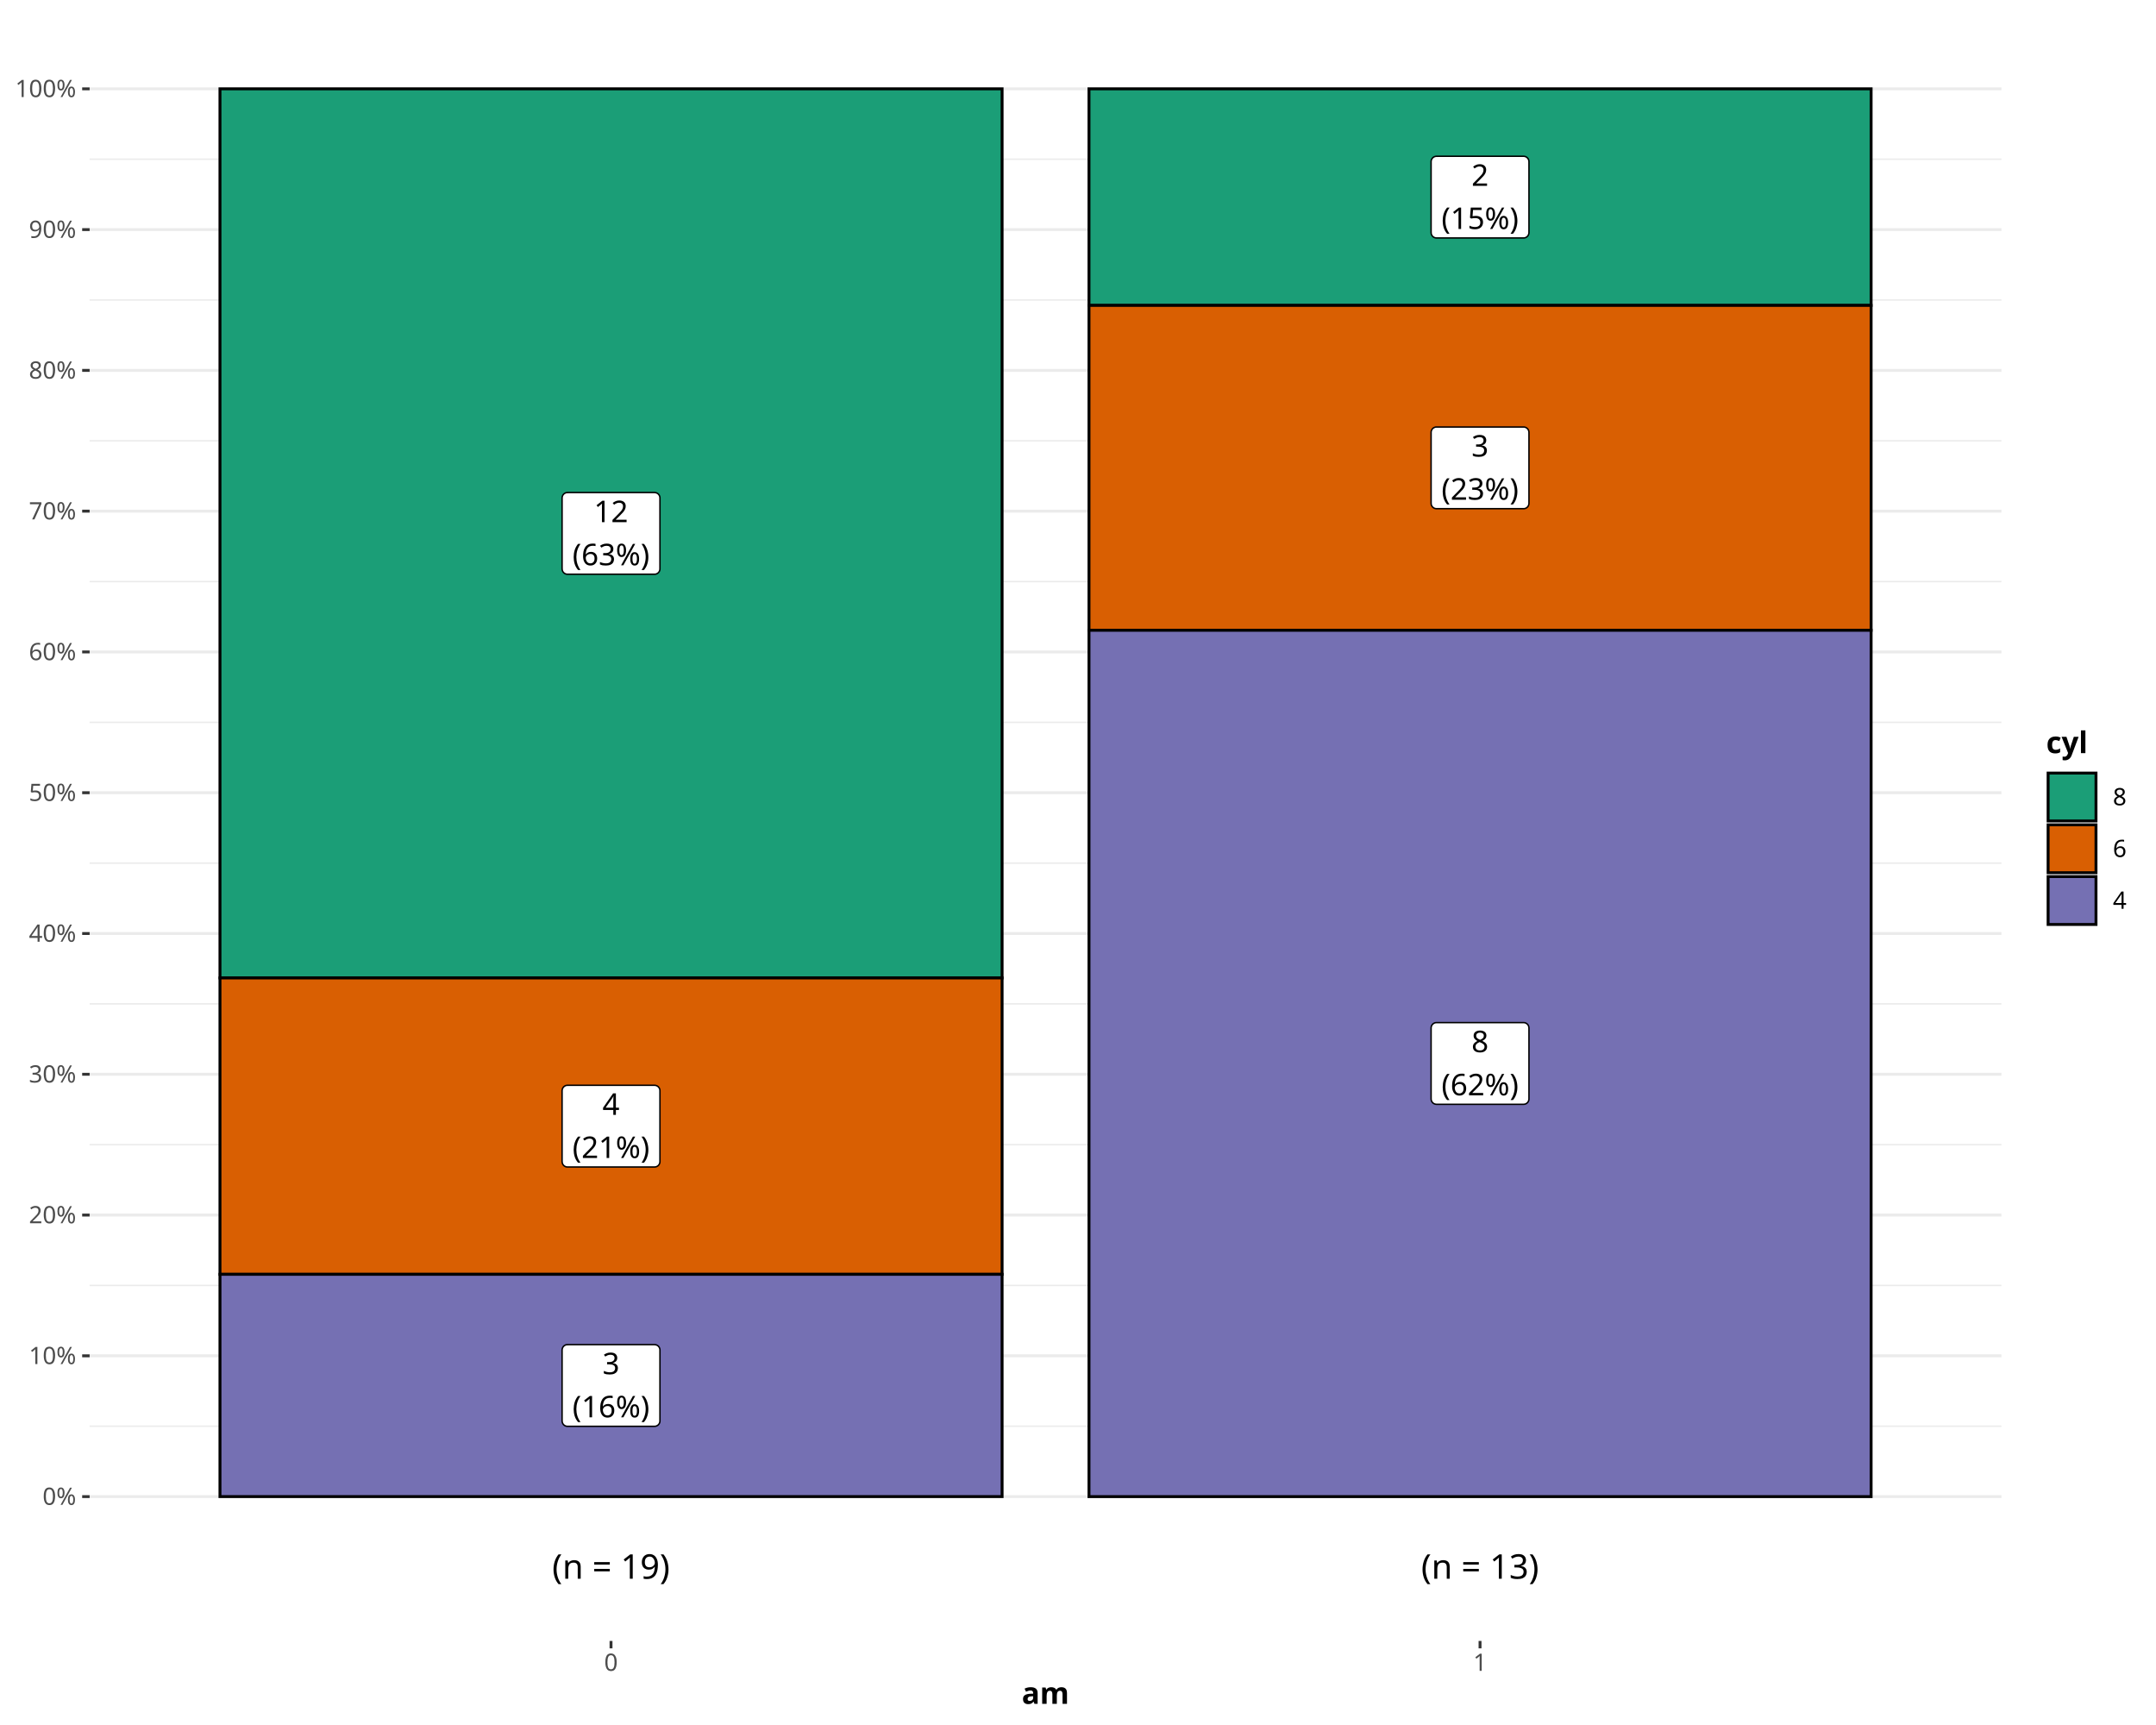
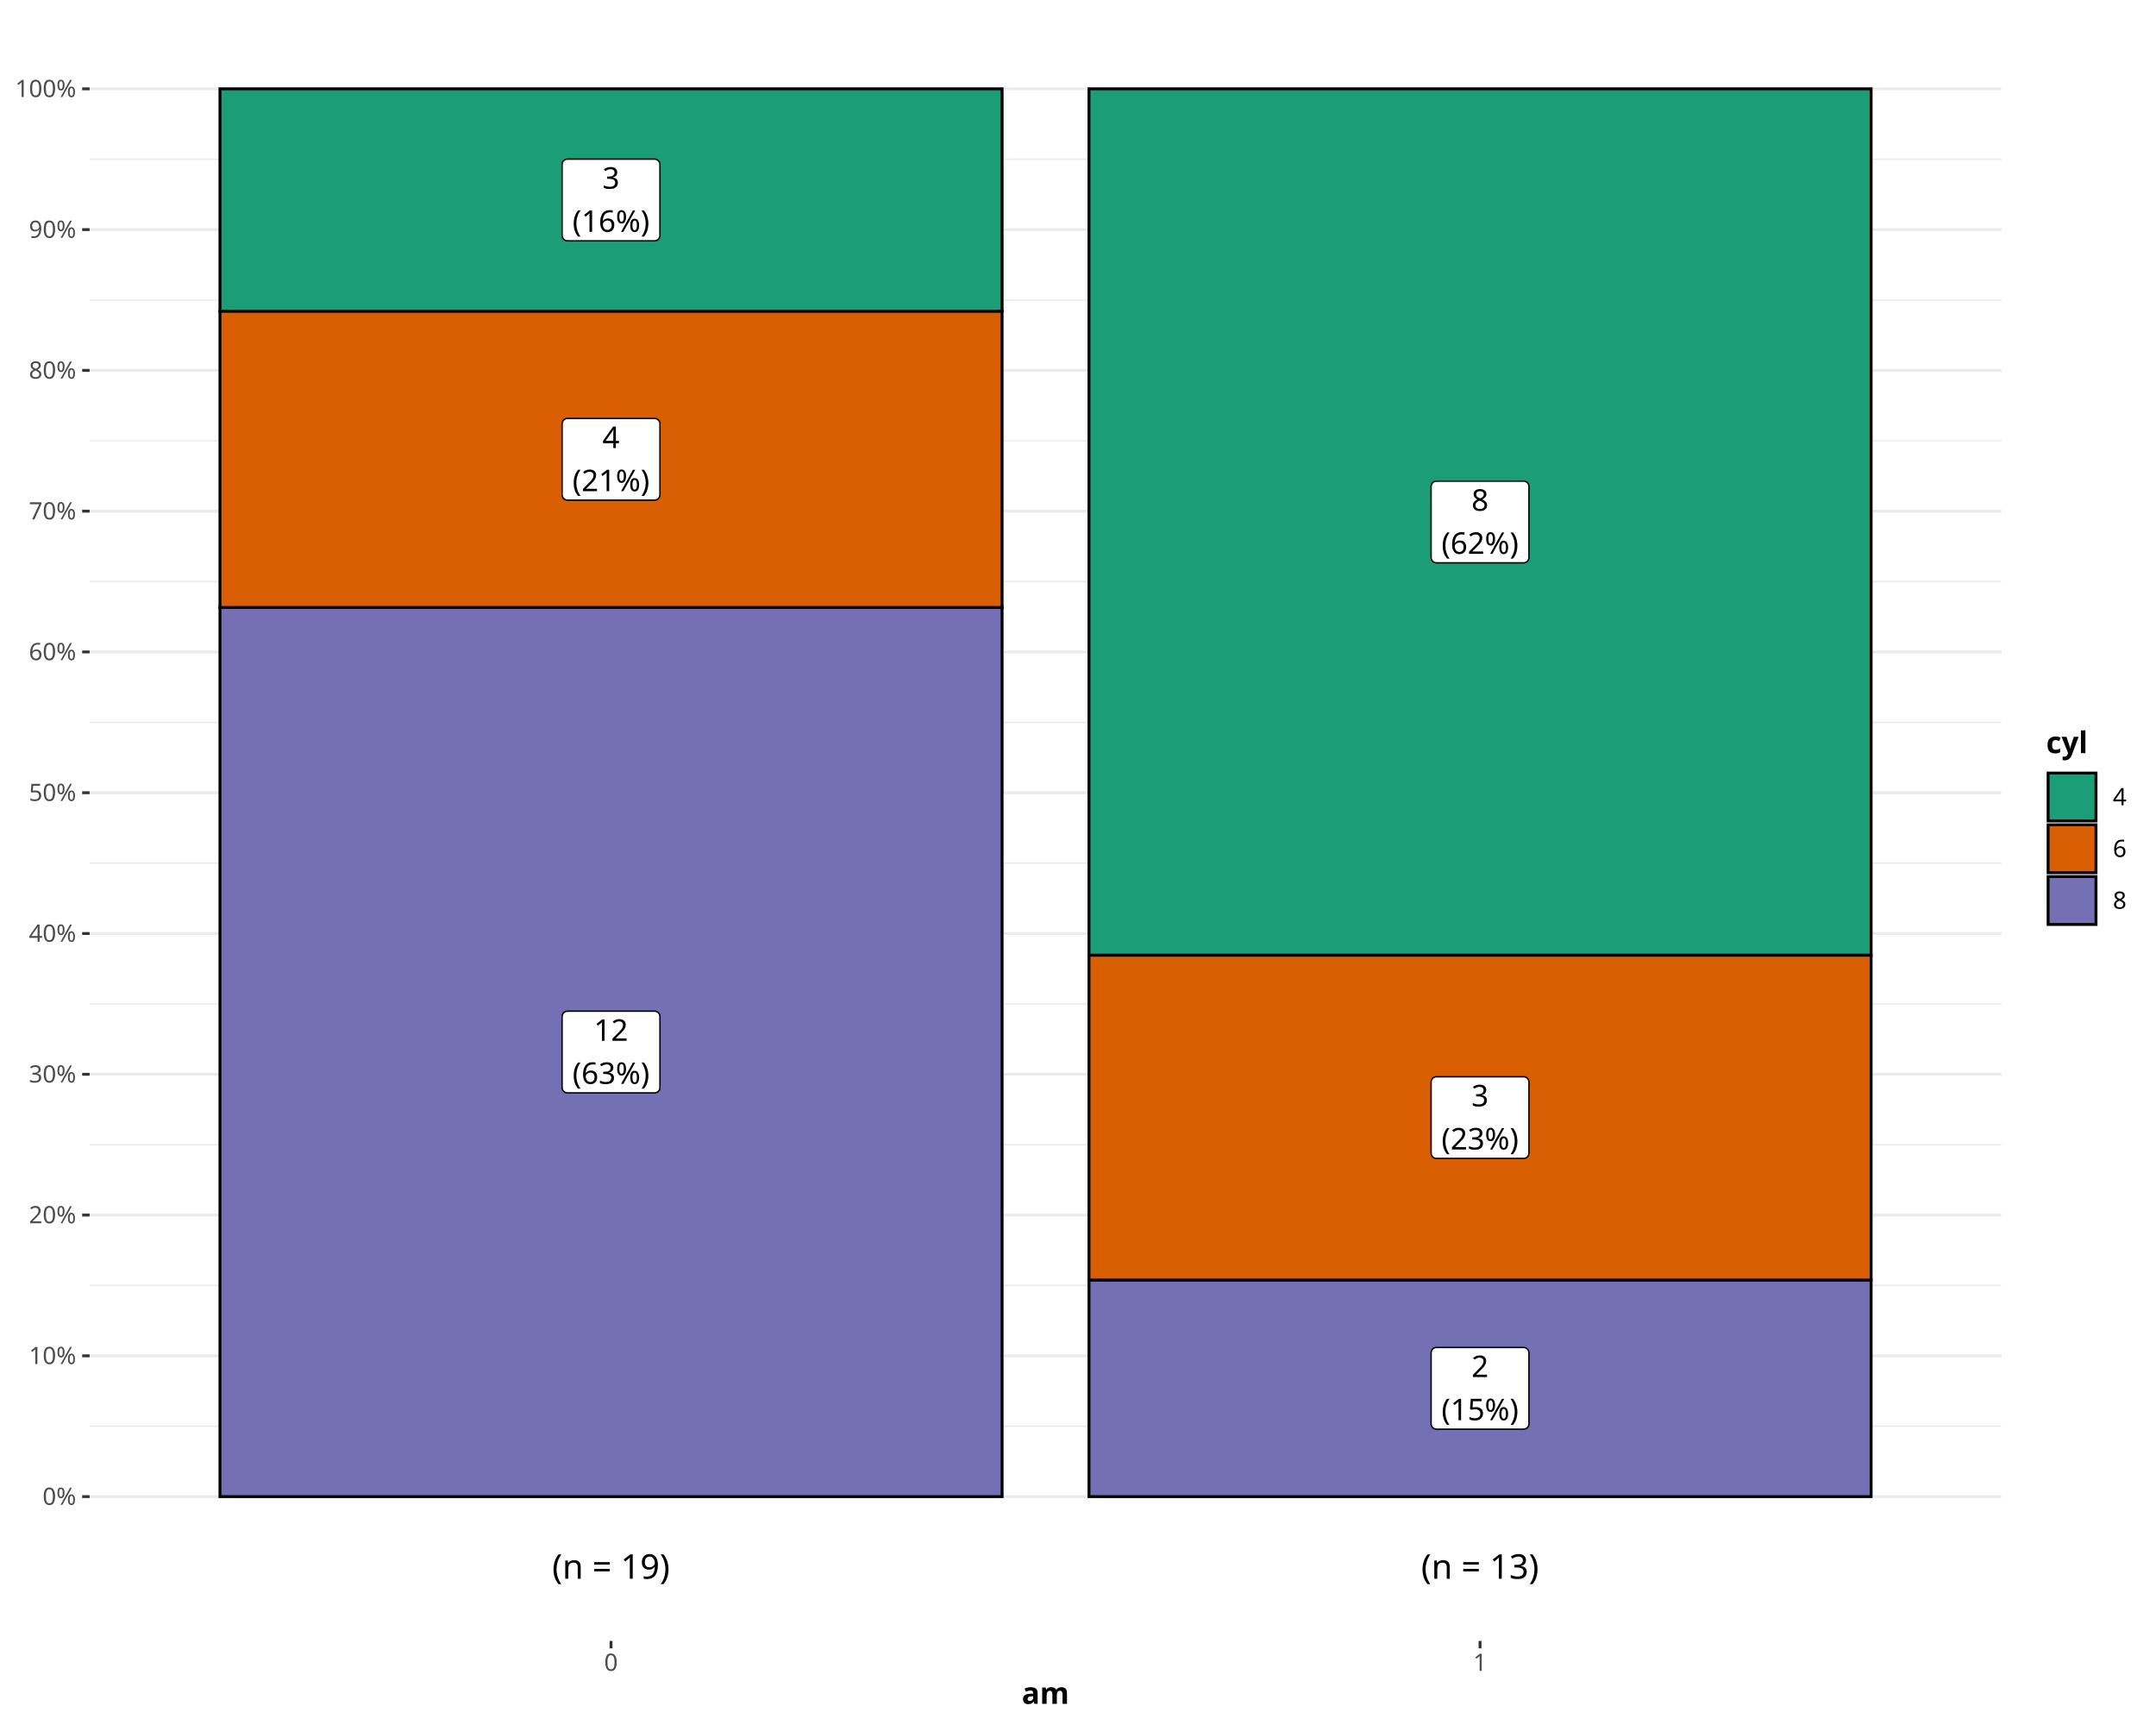
<svg xmlns="http://www.w3.org/2000/svg" class="svglite" data-engine-version="2.0" width="720.00pt" height="576.00pt" viewBox="0 0 720.00 576.00">
  <defs>
    <style type="text/css">
    .svglite line, .svglite polyline, .svglite polygon, .svglite path, .svglite rect, .svglite circle {
      fill: none;
      stroke: #000000;
      stroke-linecap: round;
      stroke-linejoin: round;
      stroke-miterlimit: 10.00;
    }
  </style>
  </defs>
  <rect width="100%" height="100%" style="stroke: none; fill: #FFFFFF;" />
  <defs>
    <clipPath id="cpMC4wMHw3MjAuMDB8MC4wMHw1NzYuMDA=">
      <rect x="0.00" y="0.00" width="720.00" height="576.00" />
    </clipPath>
  </defs>
  <g clip-path="url(#cpMC4wMHw3MjAuMDB8MC4wMHw1NzYuMDA=)">
    <rect x="0.00" y="0.00" width="720.00" height="576.00" style="stroke-width: 0.97; stroke: #FFFFFF; fill: #FFFFFF;" />
  </g>
  <defs>
    <clipPath id="cpMjkuOTN8NjY4LjM4fDQuOTh8NTQ3Ljky">
      <rect x="29.93" y="4.98" width="638.46" height="542.94" />
    </clipPath>
  </defs>
  <g clip-path="url(#cpMjkuOTN8NjY4LjM4fDQuOTh8NTQ3Ljky)">
    <rect x="29.93" y="4.98" width="638.46" height="542.94" style="stroke-width: 0.97; stroke: none; fill: #FFFFFF;" />
    <polyline points="29.93,476.23 668.38,476.23 " style="stroke-width: 0.48; stroke: #EBEBEB; stroke-linecap: butt;" />
    <polyline points="29.93,429.23 668.38,429.23 " style="stroke-width: 0.48; stroke: #EBEBEB; stroke-linecap: butt;" />
    <polyline points="29.93,382.22 668.38,382.22 " style="stroke-width: 0.48; stroke: #EBEBEB; stroke-linecap: butt;" />
    <polyline points="29.93,335.21 668.38,335.21 " style="stroke-width: 0.48; stroke: #EBEBEB; stroke-linecap: butt;" />
    <polyline points="29.93,288.20 668.38,288.20 " style="stroke-width: 0.48; stroke: #EBEBEB; stroke-linecap: butt;" />
    <polyline points="29.93,241.20 668.38,241.20 " style="stroke-width: 0.48; stroke: #EBEBEB; stroke-linecap: butt;" />
    <polyline points="29.93,194.19 668.38,194.19 " style="stroke-width: 0.48; stroke: #EBEBEB; stroke-linecap: butt;" />
    <polyline points="29.93,147.18 668.38,147.18 " style="stroke-width: 0.48; stroke: #EBEBEB; stroke-linecap: butt;" />
    <polyline points="29.93,100.17 668.38,100.17 " style="stroke-width: 0.48; stroke: #EBEBEB; stroke-linecap: butt;" />
    <polyline points="29.93,53.16 668.38,53.16 " style="stroke-width: 0.48; stroke: #EBEBEB; stroke-linecap: butt;" />
    <polyline points="29.93,499.74 668.38,499.74 " style="stroke-width: 0.97; stroke: #EBEBEB; stroke-linecap: butt;" />
    <polyline points="29.93,452.73 668.38,452.73 " style="stroke-width: 0.97; stroke: #EBEBEB; stroke-linecap: butt;" />
    <polyline points="29.93,405.72 668.38,405.72 " style="stroke-width: 0.97; stroke: #EBEBEB; stroke-linecap: butt;" />
    <polyline points="29.93,358.71 668.38,358.71 " style="stroke-width: 0.97; stroke: #EBEBEB; stroke-linecap: butt;" />
    <polyline points="29.93,311.71 668.38,311.71 " style="stroke-width: 0.97; stroke: #EBEBEB; stroke-linecap: butt;" />
    <polyline points="29.93,264.70 668.38,264.70 " style="stroke-width: 0.97; stroke: #EBEBEB; stroke-linecap: butt;" />
    <polyline points="29.93,217.69 668.38,217.69 " style="stroke-width: 0.97; stroke: #EBEBEB; stroke-linecap: butt;" />
    <polyline points="29.93,170.68 668.38,170.68 " style="stroke-width: 0.97; stroke: #EBEBEB; stroke-linecap: butt;" />
    <polyline points="29.93,123.68 668.38,123.68 " style="stroke-width: 0.97; stroke: #EBEBEB; stroke-linecap: butt;" />
    <polyline points="29.93,76.67 668.38,76.67 " style="stroke-width: 0.97; stroke: #EBEBEB; stroke-linecap: butt;" />
    <polyline points="29.93,29.66 668.38,29.66 " style="stroke-width: 0.97; stroke: #EBEBEB; stroke-linecap: butt;" />
-     <rect x="73.46" y="29.66" width="261.19" height="296.89" style="stroke-width: 0.97; stroke-linecap: butt; stroke-linejoin: miter; fill: #1B9E77;" />
-     <rect x="363.67" y="29.66" width="261.19" height="72.32" style="stroke-width: 0.97; stroke-linecap: butt; stroke-linejoin: miter; fill: #1B9E77;" />
-     <rect x="73.46" y="326.55" width="261.19" height="98.96" style="stroke-width: 0.97; stroke-linecap: butt; stroke-linejoin: miter; fill: #D95F02;" />
-     <rect x="363.67" y="101.98" width="261.19" height="108.48" style="stroke-width: 0.97; stroke-linecap: butt; stroke-linejoin: miter; fill: #D95F02;" />
-     <rect x="73.46" y="425.51" width="261.19" height="74.22" style="stroke-width: 0.97; stroke-linecap: butt; stroke-linejoin: miter; fill: #7570B3;" />
-     <rect x="363.67" y="210.46" width="261.19" height="289.28" style="stroke-width: 0.97; stroke-linecap: butt; stroke-linejoin: miter; fill: #7570B3;" />
-     <polygon points="189.51,191.75 218.59,191.75 218.52,191.75 218.81,191.73 219.09,191.68 219.36,191.57 219.61,191.43 219.84,191.24 220.03,191.03 220.18,190.78 220.30,190.52 220.37,190.24 220.39,189.95 220.39,189.95 220.39,166.26 220.39,166.26 220.37,165.98 220.30,165.69 220.18,165.43 220.03,165.18 219.84,164.97 219.61,164.78 219.36,164.64 219.09,164.54 218.81,164.48 218.59,164.46 189.51,164.46 189.73,164.48 189.44,164.47 189.15,164.50 188.87,164.58 188.61,164.71 188.37,164.87 188.17,165.07 187.99,165.30 187.86,165.56 187.77,165.83 187.72,166.12 187.71,166.26 187.71,189.95 187.72,189.80 187.72,190.09 187.77,190.38 187.86,190.65 187.99,190.91 188.17,191.14 188.37,191.34 188.61,191.51 188.87,191.63 189.15,191.71 189.44,191.75 " style="stroke-width: 0.48; fill: #FFFFFF;" />
-     <text x="204.05" y="174.35" text-anchor="middle" style="font-size: 10.00px; font-family: sans;" textLength="11.12px" lengthAdjust="spacingAndGlyphs">12</text>
-     <text x="204.05" y="188.75" text-anchor="middle" style="font-size: 10.00px; font-family: sans;" textLength="26.68px" lengthAdjust="spacingAndGlyphs">(63%)</text>
-     <polygon points="479.72,79.46 508.80,79.46 508.72,79.46 509.01,79.45 509.30,79.39 509.57,79.29 509.82,79.14 510.04,78.96 510.24,78.74 510.39,78.50 510.50,78.23 510.57,77.95 510.60,77.66 510.60,77.66 510.60,53.98 510.60,53.98 510.57,53.69 510.50,53.41 510.39,53.14 510.24,52.90 510.04,52.68 509.82,52.50 509.57,52.35 509.30,52.25 509.01,52.19 508.80,52.18 479.72,52.18 479.94,52.19 479.65,52.18 479.36,52.22 479.08,52.30 478.82,52.42 478.58,52.58 478.37,52.79 478.20,53.02 478.06,53.27 477.97,53.55 477.93,53.83 477.92,53.98 477.92,77.66 477.93,77.52 477.93,77.81 477.97,78.09 478.06,78.37 478.20,78.62 478.37,78.85 478.58,79.06 478.82,79.22 479.08,79.34 479.36,79.42 479.65,79.46 " style="stroke-width: 0.48; fill: #FFFFFF;" />
-     <text x="494.26" y="62.06" text-anchor="middle" style="font-size: 10.00px; font-family: sans;" textLength="5.56px" lengthAdjust="spacingAndGlyphs">2</text>
-     <text x="494.26" y="76.46" text-anchor="middle" style="font-size: 10.00px; font-family: sans;" textLength="26.68px" lengthAdjust="spacingAndGlyphs">(15%)</text>
-     <polygon points="189.51,389.67 218.59,389.67 218.52,389.67 218.81,389.66 219.09,389.60 219.36,389.50 219.61,389.36 219.84,389.17 220.03,388.96 220.18,388.71 220.30,388.44 220.37,388.16 220.39,387.87 220.39,387.87 220.39,364.19 220.39,364.19 220.37,363.90 220.30,363.62 220.18,363.36 220.03,363.11 219.84,362.89 219.61,362.71 219.36,362.57 219.09,362.46 218.81,362.41 218.59,362.39 189.51,362.39 189.73,362.41 189.44,362.39 189.15,362.43 188.87,362.51 188.61,362.63 188.37,362.80 188.17,363.00 187.99,363.23 187.86,363.49 187.77,363.76 187.72,364.05 187.71,364.19 187.71,387.87 187.72,387.73 187.72,388.02 187.77,388.30 187.86,388.58 187.99,388.84 188.17,389.07 188.37,389.27 188.61,389.43 188.87,389.56 189.15,389.64 189.44,389.67 " style="stroke-width: 0.48; fill: #FFFFFF;" />
-     <text x="204.05" y="372.27" text-anchor="middle" style="font-size: 10.00px; font-family: sans;" textLength="5.56px" lengthAdjust="spacingAndGlyphs">4</text>
-     <text x="204.05" y="386.67" text-anchor="middle" style="font-size: 10.00px; font-family: sans;" textLength="26.68px" lengthAdjust="spacingAndGlyphs">(21%)</text>
-     <polygon points="479.72,169.86 508.80,169.86 508.72,169.86 509.01,169.85 509.30,169.79 509.57,169.69 509.82,169.54 510.04,169.36 510.24,169.14 510.39,168.90 510.50,168.63 510.57,168.35 510.60,168.06 510.60,168.06 510.60,144.38 510.60,144.38 510.57,144.09 510.50,143.81 510.39,143.54 510.24,143.30 510.04,143.08 509.82,142.90 509.57,142.75 509.30,142.65 509.01,142.59 508.80,142.58 479.72,142.58 479.94,142.59 479.65,142.58 479.36,142.61 479.08,142.70 478.82,142.82 478.58,142.98 478.37,143.18 478.20,143.42 478.06,143.67 477.97,143.95 477.93,144.23 477.92,144.38 477.92,168.06 477.93,167.92 477.93,168.21 477.97,168.49 478.06,168.77 478.20,169.02 478.37,169.25 478.58,169.45 478.82,169.62 479.08,169.74 479.36,169.82 479.65,169.86 " style="stroke-width: 0.48; fill: #FFFFFF;" />
-     <text x="494.26" y="152.46" text-anchor="middle" style="font-size: 10.00px; font-family: sans;" textLength="5.56px" lengthAdjust="spacingAndGlyphs">3</text>
-     <text x="494.26" y="166.86" text-anchor="middle" style="font-size: 10.00px; font-family: sans;" textLength="26.68px" lengthAdjust="spacingAndGlyphs">(23%)</text>
-     <polygon points="189.51,476.27 218.59,476.27 218.52,476.27 218.81,476.25 219.09,476.20 219.36,476.09 219.61,475.95 219.84,475.77 220.03,475.55 220.18,475.30 220.30,475.04 220.37,474.76 220.39,474.47 220.39,474.47 220.39,450.79 220.39,450.79 220.37,450.50 220.30,450.22 220.18,449.95 220.03,449.70 219.84,449.49 219.61,449.30 219.36,449.16 219.09,449.06 218.81,449.00 218.59,448.99 189.51,448.99 189.73,449.00 189.44,448.99 189.15,449.02 188.87,449.10 188.61,449.23 188.37,449.39 188.17,449.59 187.99,449.82 187.86,450.08 187.77,450.35 187.72,450.64 187.71,450.79 187.71,474.47 187.72,474.32 187.72,474.61 187.77,474.90 187.86,475.17 187.99,475.43 188.17,475.66 188.37,475.86 188.61,476.03 188.87,476.15 189.15,476.23 189.44,476.27 " style="stroke-width: 0.48; fill: #FFFFFF;" />
-     <text x="204.05" y="458.87" text-anchor="middle" style="font-size: 10.00px; font-family: sans;" textLength="5.56px" lengthAdjust="spacingAndGlyphs">3</text>
-     <text x="204.05" y="473.27" text-anchor="middle" style="font-size: 10.00px; font-family: sans;" textLength="26.68px" lengthAdjust="spacingAndGlyphs">(16%)</text>
-     <polygon points="479.72,368.74 508.80,368.74 508.72,368.74 509.01,368.73 509.30,368.67 509.57,368.57 509.82,368.42 510.04,368.24 510.24,368.02 510.39,367.78 510.50,367.51 510.57,367.23 510.60,366.94 510.60,366.94 510.60,343.26 510.60,343.26 510.57,342.97 510.50,342.69 510.39,342.42 510.24,342.18 510.04,341.96 509.82,341.78 509.57,341.63 509.30,341.53 509.01,341.47 508.80,341.46 479.72,341.46 479.94,341.47 479.65,341.46 479.36,341.49 479.08,341.57 478.82,341.70 478.58,341.86 478.37,342.06 478.20,342.30 478.06,342.55 477.97,342.83 477.93,343.11 477.92,343.26 477.92,366.94 477.93,366.79 477.93,367.08 477.97,367.37 478.06,367.64 478.20,367.90 478.37,368.13 478.58,368.33 478.82,368.50 479.08,368.62 479.36,368.70 479.65,368.74 " style="stroke-width: 0.48; fill: #FFFFFF;" />
-     <text x="494.26" y="351.34" text-anchor="middle" style="font-size: 10.00px; font-family: sans;" textLength="5.56px" lengthAdjust="spacingAndGlyphs">8</text>
-     <text x="494.26" y="365.74" text-anchor="middle" style="font-size: 10.00px; font-family: sans;" textLength="26.68px" lengthAdjust="spacingAndGlyphs">(62%)</text>
+     <rect x="73.46" y="202.85" width="261.19" height="296.89" style="stroke-width: 0.97; stroke-linecap: butt; stroke-linejoin: miter; fill: #7570B3;" />
+     <rect x="363.67" y="427.42" width="261.19" height="72.32" style="stroke-width: 0.97; stroke-linecap: butt; stroke-linejoin: miter; fill: #7570B3;" />
+     <rect x="73.46" y="103.88" width="261.19" height="98.96" style="stroke-width: 0.97; stroke-linecap: butt; stroke-linejoin: miter; fill: #D95F02;" />
+     <rect x="363.67" y="318.94" width="261.19" height="108.48" style="stroke-width: 0.97; stroke-linecap: butt; stroke-linejoin: miter; fill: #D95F02;" />
+     <rect x="73.46" y="29.66" width="261.19" height="74.22" style="stroke-width: 0.97; stroke-linecap: butt; stroke-linejoin: miter; fill: #1B9E77;" />
+     <rect x="363.67" y="29.66" width="261.19" height="289.28" style="stroke-width: 0.97; stroke-linecap: butt; stroke-linejoin: miter; fill: #1B9E77;" />
+     <polygon points="189.51,364.93 218.59,364.93 218.52,364.93 218.81,364.92 219.09,364.86 219.36,364.76 219.61,364.61 219.84,364.43 220.03,364.21 220.18,363.97 220.30,363.70 220.37,363.42 220.39,363.13 220.39,363.13 220.39,339.45 220.39,339.45 220.37,339.16 220.30,338.88 220.18,338.61 220.03,338.37 219.84,338.15 219.61,337.97 219.36,337.82 219.09,337.72 218.81,337.66 218.59,337.65 189.51,337.65 189.73,337.66 189.44,337.65 189.15,337.69 188.87,337.77 188.61,337.89 188.37,338.06 188.17,338.26 187.99,338.49 187.86,338.75 187.77,339.02 187.72,339.31 187.71,339.45 187.71,363.13 187.72,362.99 187.72,363.28 187.77,363.56 187.86,363.84 187.99,364.10 188.17,364.33 188.37,364.53 188.61,364.69 188.87,364.82 189.15,364.90 189.44,364.93 " style="stroke-width: 0.48; fill: #FFFFFF;" />
+     <text x="204.05" y="347.53" text-anchor="middle" style="font-size: 10.00px; font-family: sans;" textLength="11.12px" lengthAdjust="spacingAndGlyphs">12</text>
+     <text x="204.05" y="361.93" text-anchor="middle" style="font-size: 10.00px; font-family: sans;" textLength="26.68px" lengthAdjust="spacingAndGlyphs">(63%)</text>
+     <polygon points="479.72,477.22 508.80,477.22 508.72,477.22 509.01,477.21 509.30,477.15 509.57,477.04 509.82,476.90 510.04,476.72 510.24,476.50 510.39,476.26 510.50,475.99 510.57,475.71 510.60,475.42 510.60,475.42 510.60,451.74 510.60,451.74 510.57,451.45 510.50,451.17 510.39,450.90 510.24,450.66 510.04,450.44 509.82,450.26 509.57,450.11 509.30,450.01 509.01,449.95 508.80,449.94 479.72,449.94 479.94,449.95 479.65,449.94 479.36,449.97 479.08,450.05 478.82,450.18 478.58,450.34 478.37,450.54 478.20,450.77 478.06,451.03 477.97,451.31 477.93,451.59 477.92,451.74 477.92,475.42 477.93,475.27 477.93,475.56 477.97,475.85 478.06,476.12 478.20,476.38 478.37,476.61 478.58,476.81 478.82,476.98 479.08,477.10 479.36,477.18 479.65,477.22 " style="stroke-width: 0.48; fill: #FFFFFF;" />
+     <text x="494.26" y="459.82" text-anchor="middle" style="font-size: 10.00px; font-family: sans;" textLength="5.56px" lengthAdjust="spacingAndGlyphs">2</text>
+     <text x="494.26" y="474.22" text-anchor="middle" style="font-size: 10.00px; font-family: sans;" textLength="26.68px" lengthAdjust="spacingAndGlyphs">(15%)</text>
+     <polygon points="189.51,167.01 218.59,167.01 218.52,167.00 218.81,166.99 219.09,166.93 219.36,166.83 219.61,166.69 219.84,166.50 220.03,166.29 220.18,166.04 220.30,165.78 220.37,165.49 220.39,165.21 220.39,165.21 220.39,141.52 220.39,141.52 220.37,141.24 220.30,140.95 220.18,140.69 220.03,140.44 219.84,140.23 219.61,140.04 219.36,139.90 219.09,139.79 218.81,139.74 218.59,139.72 189.51,139.72 189.73,139.74 189.44,139.73 189.15,139.76 188.87,139.84 188.61,139.97 188.37,140.13 188.17,140.33 187.99,140.56 187.86,140.82 187.77,141.09 187.72,141.38 187.71,141.52 187.71,165.21 187.72,165.06 187.72,165.35 187.77,165.64 187.86,165.91 187.99,166.17 188.17,166.40 188.37,166.60 188.61,166.76 188.87,166.89 189.15,166.97 189.44,167.00 " style="stroke-width: 0.48; fill: #FFFFFF;" />
+     <text x="204.05" y="149.61" text-anchor="middle" style="font-size: 10.00px; font-family: sans;" textLength="5.56px" lengthAdjust="spacingAndGlyphs">4</text>
+     <text x="204.05" y="164.01" text-anchor="middle" style="font-size: 10.00px; font-family: sans;" textLength="26.68px" lengthAdjust="spacingAndGlyphs">(21%)</text>
+     <polygon points="479.72,386.82 508.80,386.82 508.72,386.82 509.01,386.81 509.30,386.75 509.57,386.65 509.82,386.50 510.04,386.32 510.24,386.10 510.39,385.86 510.50,385.59 510.57,385.31 510.60,385.02 510.60,385.02 510.60,361.34 510.60,361.34 510.57,361.05 510.50,360.77 510.39,360.50 510.24,360.26 510.04,360.04 509.82,359.86 509.57,359.71 509.30,359.61 509.01,359.55 508.80,359.54 479.72,359.54 479.94,359.55 479.65,359.54 479.36,359.57 479.08,359.65 478.82,359.78 478.58,359.94 478.37,360.14 478.20,360.38 478.06,360.63 477.97,360.91 477.93,361.19 477.92,361.34 477.92,385.02 477.93,384.87 477.93,385.16 477.97,385.45 478.06,385.72 478.20,385.98 478.37,386.21 478.58,386.41 478.82,386.58 479.08,386.70 479.36,386.78 479.65,386.82 " style="stroke-width: 0.48; fill: #FFFFFF;" />
+     <text x="494.26" y="369.42" text-anchor="middle" style="font-size: 10.00px; font-family: sans;" textLength="5.56px" lengthAdjust="spacingAndGlyphs">3</text>
+     <text x="494.26" y="383.82" text-anchor="middle" style="font-size: 10.00px; font-family: sans;" textLength="26.68px" lengthAdjust="spacingAndGlyphs">(23%)</text>
+     <polygon points="189.51,80.41 218.59,80.41 218.52,80.41 218.81,80.40 219.09,80.34 219.36,80.24 219.61,80.09 219.84,79.91 220.03,79.69 220.18,79.45 220.30,79.18 220.37,78.90 220.39,78.61 220.39,78.61 220.39,54.93 220.39,54.93 220.37,54.64 220.30,54.36 220.18,54.09 220.03,53.85 219.84,53.63 219.61,53.45 219.36,53.30 219.09,53.20 218.81,53.14 218.59,53.13 189.51,53.13 189.73,53.14 189.44,53.13 189.15,53.17 188.87,53.25 188.61,53.37 188.37,53.54 188.17,53.74 187.99,53.97 187.86,54.23 187.77,54.50 187.72,54.79 187.71,54.93 187.71,78.61 187.72,78.47 187.72,78.76 187.77,79.04 187.86,79.32 187.99,79.57 188.17,79.81 188.37,80.01 188.61,80.17 188.87,80.30 189.15,80.38 189.44,80.41 " style="stroke-width: 0.48; fill: #FFFFFF;" />
+     <text x="204.05" y="63.01" text-anchor="middle" style="font-size: 10.00px; font-family: sans;" textLength="5.56px" lengthAdjust="spacingAndGlyphs">3</text>
+     <text x="204.05" y="77.41" text-anchor="middle" style="font-size: 10.00px; font-family: sans;" textLength="26.68px" lengthAdjust="spacingAndGlyphs">(16%)</text>
+     <polygon points="479.72,187.94 508.80,187.94 508.72,187.94 509.01,187.93 509.30,187.87 509.57,187.77 509.82,187.62 510.04,187.44 510.24,187.22 510.39,186.98 510.50,186.71 510.57,186.43 510.60,186.14 510.60,186.14 510.60,162.46 510.60,162.46 510.57,162.17 510.50,161.89 510.39,161.62 510.24,161.38 510.04,161.16 509.82,160.98 509.57,160.83 509.30,160.73 509.01,160.67 508.80,160.66 479.72,160.66 479.94,160.67 479.65,160.66 479.36,160.69 479.08,160.78 478.82,160.90 478.58,161.06 478.37,161.26 478.20,161.50 478.06,161.75 477.97,162.03 477.93,162.31 477.92,162.46 477.92,186.14 477.93,186.00 477.93,186.29 477.97,186.57 478.06,186.85 478.20,187.10 478.37,187.33 478.58,187.53 478.82,187.70 479.08,187.82 479.36,187.90 479.65,187.94 " style="stroke-width: 0.48; fill: #FFFFFF;" />
+     <text x="494.26" y="170.54" text-anchor="middle" style="font-size: 10.00px; font-family: sans;" textLength="5.56px" lengthAdjust="spacingAndGlyphs">8</text>
+     <text x="494.26" y="184.94" text-anchor="middle" style="font-size: 10.00px; font-family: sans;" textLength="26.68px" lengthAdjust="spacingAndGlyphs">(62%)</text>
    <text x="494.26" y="527.16" text-anchor="middle" style="font-size: 11.38px; font-family: sans;" textLength="39.54px" lengthAdjust="spacingAndGlyphs">(n = 13)</text>
    <text x="204.05" y="527.16" text-anchor="middle" style="font-size: 11.38px; font-family: sans;" textLength="39.54px" lengthAdjust="spacingAndGlyphs">(n = 19)</text>
  </g>
  <g clip-path="url(#cpMC4wMHw3MjAuMDB8MC4wMHw1NzYuMDA=)">
    <text x="25.44" y="502.49" text-anchor="end" style="font-size: 8.00px; fill: #4D4D4D; font-family: sans;" textLength="11.56px" lengthAdjust="spacingAndGlyphs">0%</text>
    <text x="25.44" y="455.48" text-anchor="end" style="font-size: 8.00px; fill: #4D4D4D; font-family: sans;" textLength="16.01px" lengthAdjust="spacingAndGlyphs">10%</text>
    <text x="25.44" y="408.47" text-anchor="end" style="font-size: 8.00px; fill: #4D4D4D; font-family: sans;" textLength="16.01px" lengthAdjust="spacingAndGlyphs">20%</text>
    <text x="25.44" y="361.47" text-anchor="end" style="font-size: 8.00px; fill: #4D4D4D; font-family: sans;" textLength="16.01px" lengthAdjust="spacingAndGlyphs">30%</text>
    <text x="25.44" y="314.46" text-anchor="end" style="font-size: 8.00px; fill: #4D4D4D; font-family: sans;" textLength="16.01px" lengthAdjust="spacingAndGlyphs">40%</text>
    <text x="25.44" y="267.45" text-anchor="end" style="font-size: 8.00px; fill: #4D4D4D; font-family: sans;" textLength="16.01px" lengthAdjust="spacingAndGlyphs">50%</text>
    <text x="25.44" y="220.44" text-anchor="end" style="font-size: 8.00px; fill: #4D4D4D; font-family: sans;" textLength="16.01px" lengthAdjust="spacingAndGlyphs">60%</text>
    <text x="25.44" y="173.44" text-anchor="end" style="font-size: 8.00px; fill: #4D4D4D; font-family: sans;" textLength="16.01px" lengthAdjust="spacingAndGlyphs">70%</text>
    <text x="25.44" y="126.43" text-anchor="end" style="font-size: 8.00px; fill: #4D4D4D; font-family: sans;" textLength="16.01px" lengthAdjust="spacingAndGlyphs">80%</text>
    <text x="25.44" y="79.42" text-anchor="end" style="font-size: 8.00px; fill: #4D4D4D; font-family: sans;" textLength="16.01px" lengthAdjust="spacingAndGlyphs">90%</text>
    <text x="25.44" y="32.41" text-anchor="end" style="font-size: 8.00px; fill: #4D4D4D; font-family: sans;" textLength="20.46px" lengthAdjust="spacingAndGlyphs">100%</text>
    <polyline points="27.44,499.74 29.93,499.74 " style="stroke-width: 0.97; stroke: #333333; stroke-linecap: butt;" />
    <polyline points="27.44,452.73 29.93,452.73 " style="stroke-width: 0.97; stroke: #333333; stroke-linecap: butt;" />
    <polyline points="27.44,405.72 29.93,405.72 " style="stroke-width: 0.97; stroke: #333333; stroke-linecap: butt;" />
    <polyline points="27.44,358.71 29.93,358.71 " style="stroke-width: 0.97; stroke: #333333; stroke-linecap: butt;" />
    <polyline points="27.44,311.71 29.93,311.71 " style="stroke-width: 0.97; stroke: #333333; stroke-linecap: butt;" />
    <polyline points="27.44,264.70 29.93,264.70 " style="stroke-width: 0.97; stroke: #333333; stroke-linecap: butt;" />
    <polyline points="27.44,217.69 29.93,217.69 " style="stroke-width: 0.97; stroke: #333333; stroke-linecap: butt;" />
    <polyline points="27.44,170.68 29.93,170.68 " style="stroke-width: 0.97; stroke: #333333; stroke-linecap: butt;" />
    <polyline points="27.44,123.68 29.93,123.68 " style="stroke-width: 0.97; stroke: #333333; stroke-linecap: butt;" />
    <polyline points="27.44,76.67 29.93,76.67 " style="stroke-width: 0.97; stroke: #333333; stroke-linecap: butt;" />
    <polyline points="27.44,29.66 29.93,29.66 " style="stroke-width: 0.97; stroke: #333333; stroke-linecap: butt;" />
    <polyline points="204.05,550.41 204.05,547.92 " style="stroke-width: 0.97; stroke: #333333; stroke-linecap: butt;" />
    <polyline points="494.26,550.41 494.26,547.92 " style="stroke-width: 0.97; stroke: #333333; stroke-linecap: butt;" />
    <text x="204.05" y="557.91" text-anchor="middle" style="font-size: 8.00px; fill: #4D4D4D; font-family: sans;" textLength="4.45px" lengthAdjust="spacingAndGlyphs">0</text>
    <text x="494.26" y="557.91" text-anchor="middle" style="font-size: 8.00px; fill: #4D4D4D; font-family: sans;" textLength="4.45px" lengthAdjust="spacingAndGlyphs">1</text>
    <text x="349.15" y="568.94" text-anchor="middle" style="font-size: 10.00px; font-weight: bold; font-family: sans;" textLength="13.90px" lengthAdjust="spacingAndGlyphs">am</text>
    <rect x="678.35" y="238.58" width="36.67" height="75.74" style="stroke-width: 0.97; stroke: none; fill: #FFFFFF;" />
    <text x="683.33" y="251.48" style="font-size: 10.00px; font-weight: bold; font-family: sans;" textLength="12.23px" lengthAdjust="spacingAndGlyphs">cyl</text>
    <rect x="683.33" y="257.50" width="17.28" height="17.28" style="stroke-width: 0.97; stroke: none; fill: #FFFFFF;" />
    <rect x="683.97" y="258.14" width="15.99" height="15.99" style="stroke-width: 0.97; stroke-linecap: butt; stroke-linejoin: miter; fill: #1B9E77;" />
    <rect x="683.33" y="274.78" width="17.28" height="17.28" style="stroke-width: 0.97; stroke: none; fill: #FFFFFF;" />
    <rect x="683.97" y="275.42" width="15.99" height="15.99" style="stroke-width: 0.97; stroke-linecap: butt; stroke-linejoin: miter; fill: #D95F02;" />
    <rect x="683.33" y="292.06" width="17.28" height="17.28" style="stroke-width: 0.97; stroke: none; fill: #FFFFFF;" />
    <rect x="683.97" y="292.70" width="15.99" height="15.99" style="stroke-width: 0.97; stroke-linecap: butt; stroke-linejoin: miter; fill: #7570B3;" />
-     <text x="705.59" y="268.89" style="font-size: 8.00px; font-family: sans;" textLength="4.45px" lengthAdjust="spacingAndGlyphs">8</text>
+     <text x="705.59" y="268.89" style="font-size: 8.00px; font-family: sans;" textLength="4.45px" lengthAdjust="spacingAndGlyphs">4</text>
    <text x="705.59" y="286.17" style="font-size: 8.00px; font-family: sans;" textLength="4.45px" lengthAdjust="spacingAndGlyphs">6</text>
-     <text x="705.59" y="303.45" style="font-size: 8.00px; font-family: sans;" textLength="4.45px" lengthAdjust="spacingAndGlyphs">4</text>
+     <text x="705.59" y="303.45" style="font-size: 8.00px; font-family: sans;" textLength="4.45px" lengthAdjust="spacingAndGlyphs">8</text>
  </g>
</svg>
